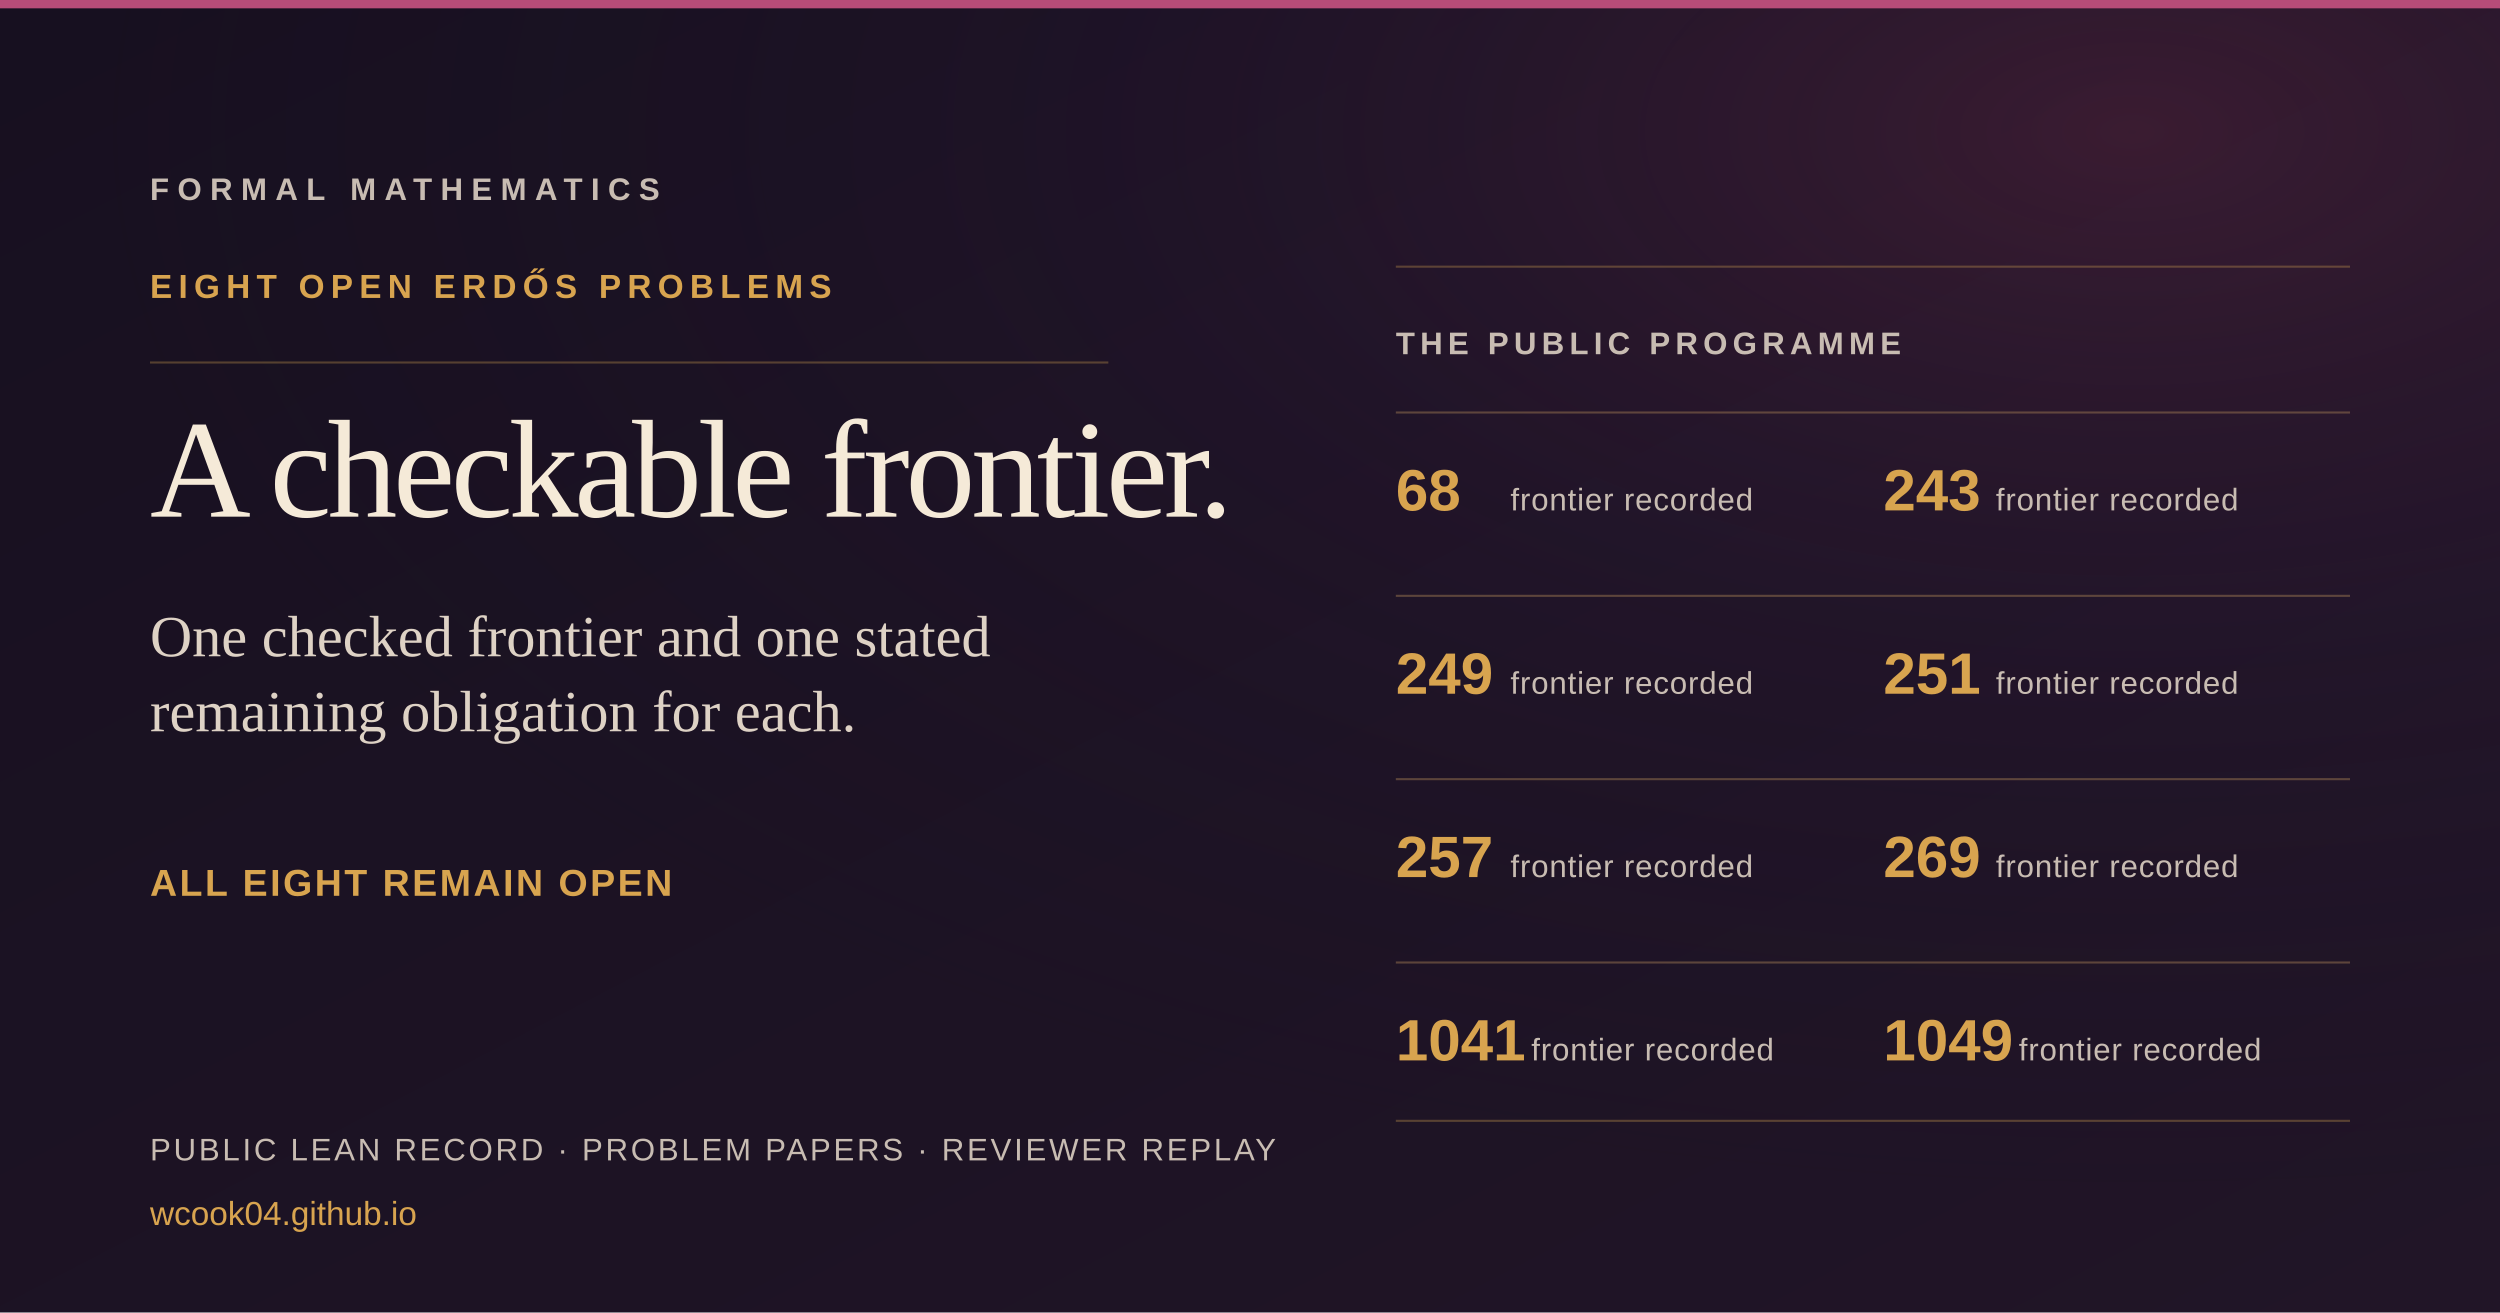
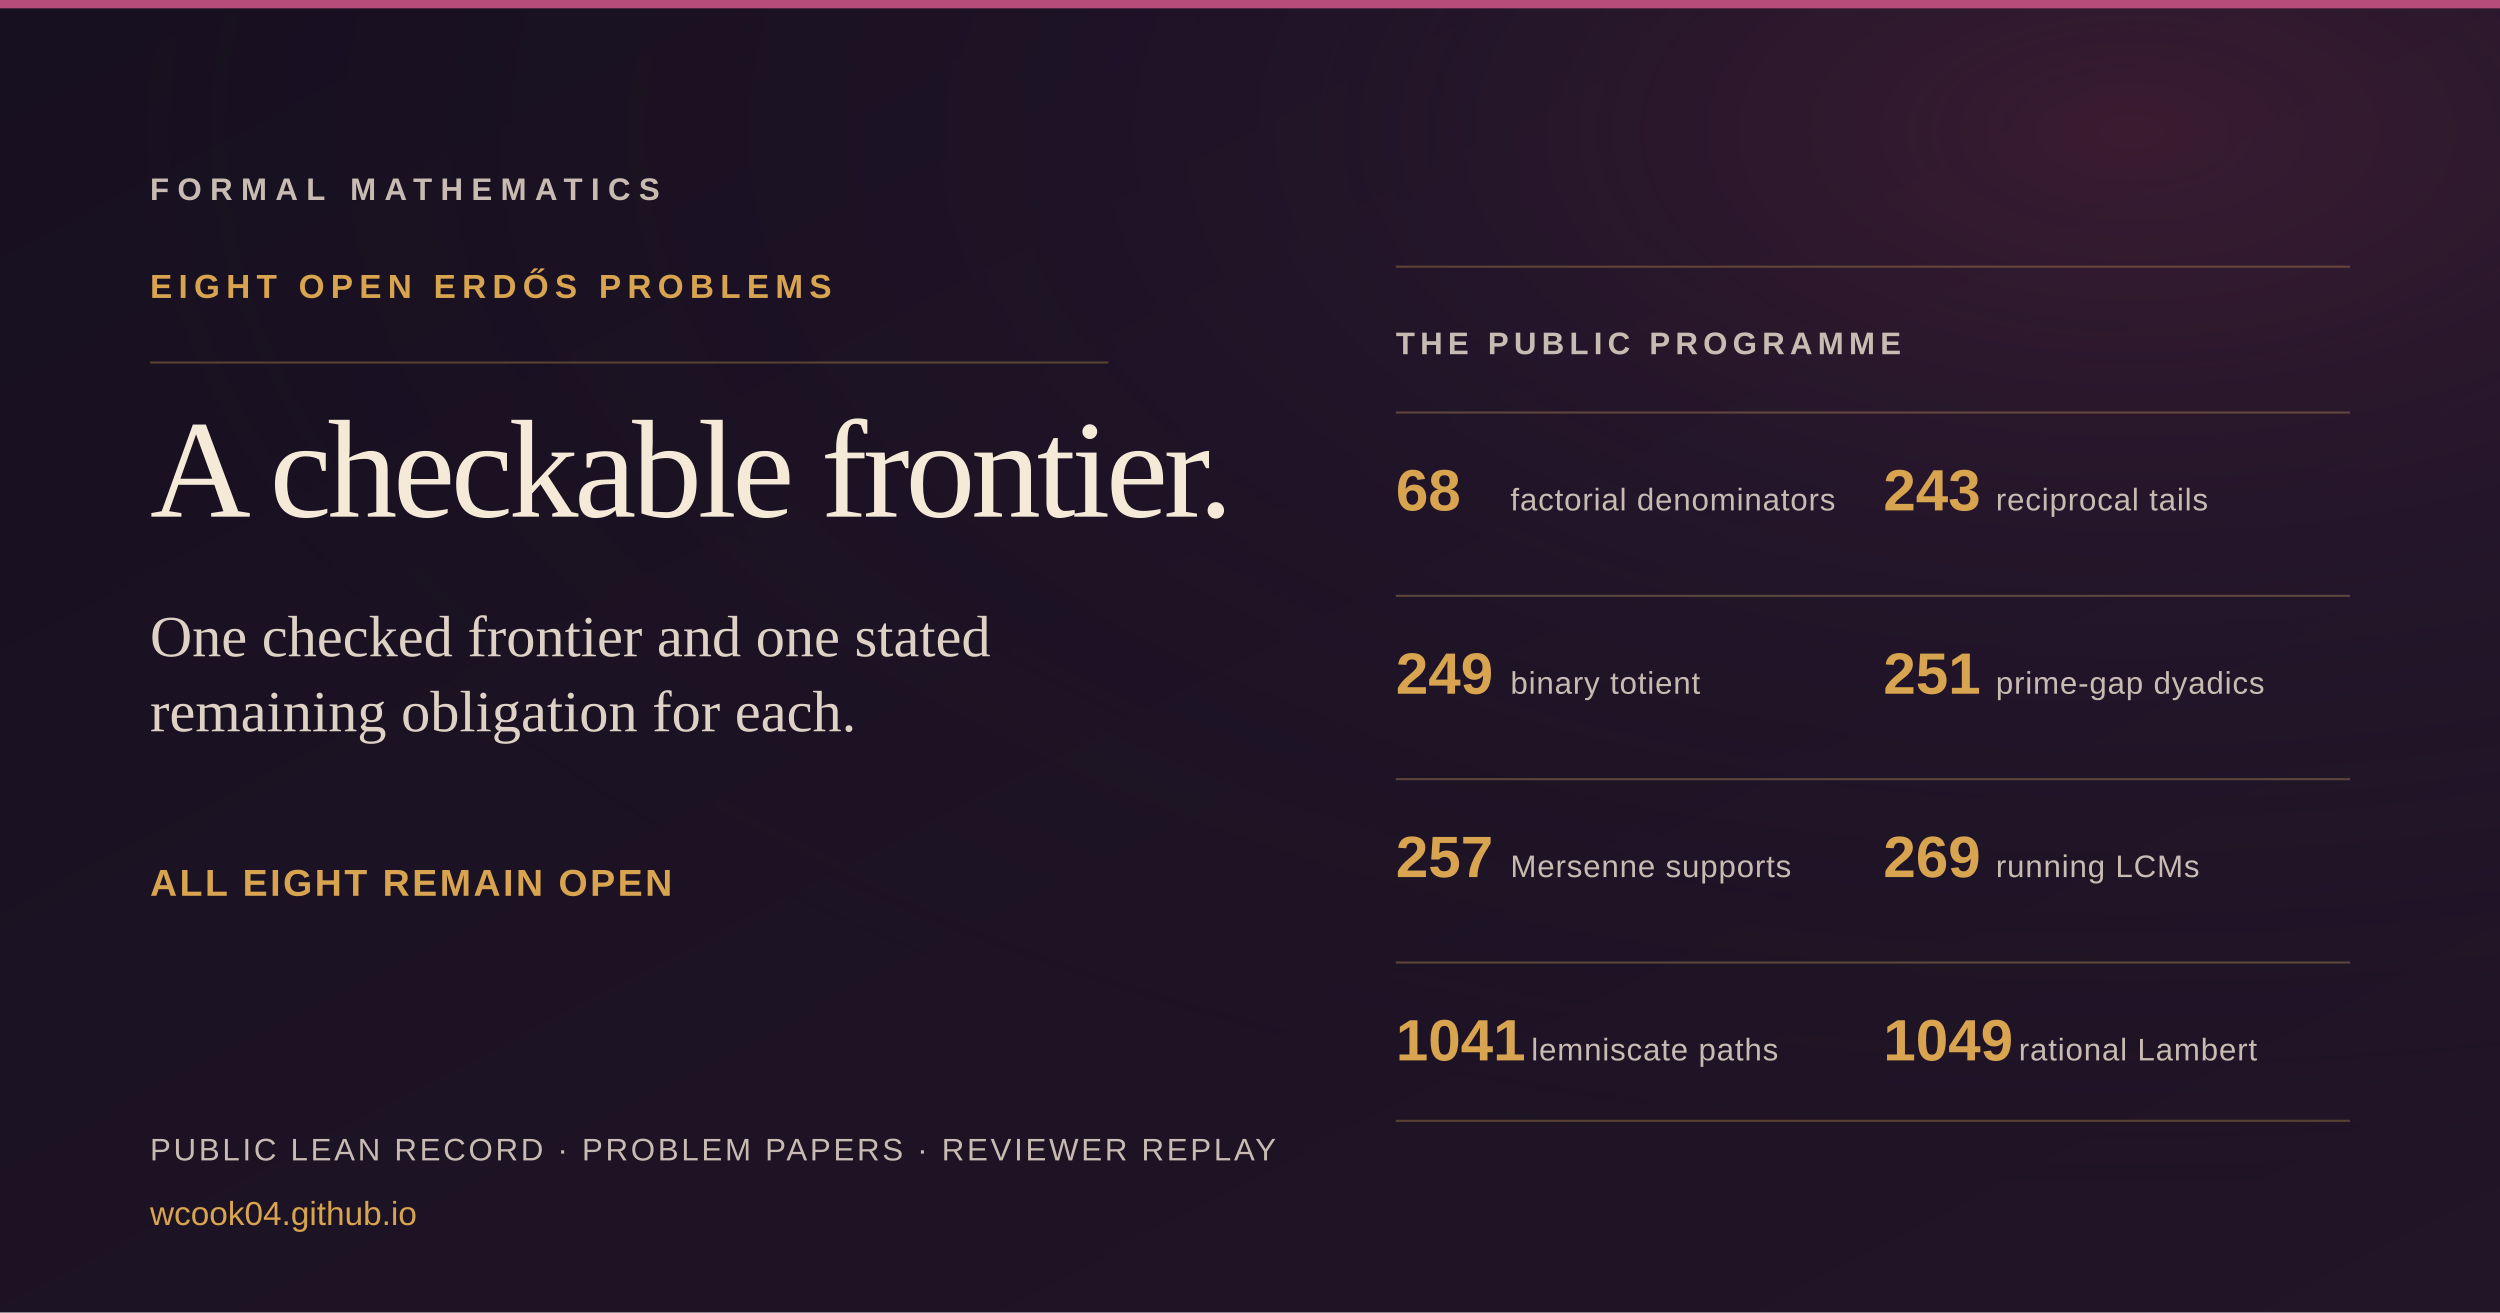
<svg xmlns="http://www.w3.org/2000/svg" width="1200" height="630" viewBox="0 0 1200 630" role="img" aria-labelledby="title description">
  <defs>
    <linearGradient id="wash" x1="0" y1="0" x2="1" y2="1">
      <stop offset="0" stop-color="#171020" />
      <stop offset="1" stop-color="#211527" />
    </linearGradient>
    <radialGradient id="ember" cx="85%" cy="10%" r="84%">
      <stop offset="0" stop-color="#742f4d" stop-opacity=".34" />
      <stop offset=".46" stop-color="#381d40" stop-opacity=".16" />
      <stop offset="1" stop-color="#171020" stop-opacity="0" />
    </radialGradient>
  </defs>
  <rect width="1200" height="630" fill="url(#wash)" />
  <rect width="1200" height="630" fill="url(#ember)" />
  <rect x="0" width="1200" height="4" fill="#b74c78" />
  <g fill="none" stroke="#d2a04f" stroke-opacity=".33" stroke-width="1">
    <path d="M72 174H532" />
    <path d="M670 128H1128" />
    <path d="M670 538H1128" />
  </g>
  <g font-family="Arial, Helvetica, sans-serif" fill="#c8bcb2">
    <text x="72" y="96" font-size="15" font-weight="700" letter-spacing="4">FORMAL MATHEMATICS</text>
    <text x="72" y="143" font-size="16" font-weight="700" letter-spacing="3" fill="#d8a44f">EIGHT OPEN ERDŐS PROBLEMS</text>
  </g>
  <g font-family="Georgia, 'Times New Roman', serif" fill="#f5ead8">
    <text x="72" y="248" font-size="67" letter-spacing="-2">A checkable frontier.</text>
    <text x="72" y="315" font-size="28" fill="#ded2c5">One checked frontier and one stated</text>
    <text x="72" y="351" font-size="28" fill="#ded2c5">remaining obligation for each.</text>
  </g>
  <text x="72" y="430" font-family="Arial, Helvetica, sans-serif" font-size="18" font-weight="700" letter-spacing="1.2" fill="#d8a44f">ALL EIGHT REMAIN OPEN</text>
  <g transform="translate(670 170)" font-family="Arial, Helvetica, sans-serif">
    <text x="0" y="0" font-size="15" font-weight="700" letter-spacing="2.5" fill="#c8bcb2">THE PUBLIC PROGRAMME</text>
    <g fill="none" stroke="#9b7750" stroke-opacity=".5" stroke-width="1">
      <path d="M0 28H458" />
      <path d="M0 116H458" />
      <path d="M0 204H458" />
      <path d="M0 292H458" />
    </g>
    <g fill="#d8a44f" font-size="28" font-weight="700">
      <text x="0" y="75">68</text>
      <text x="234" y="75">243</text>
      <text x="0" y="163">249</text>
      <text x="234" y="163">251</text>
      <text x="0" y="251">257</text>
      <text x="234" y="251">269</text>
      <text x="0" y="339">1041</text>
      <text x="234" y="339">1049</text>
    </g>
    <g fill="#c8bcb2" font-size="15" letter-spacing=".4">
-       <text x="55" y="75">frontier recorded</text>
-       <text x="288" y="75">frontier recorded</text>
-       <text x="55" y="163">frontier recorded</text>
-       <text x="288" y="163">frontier recorded</text>
-       <text x="55" y="251">frontier recorded</text>
-       <text x="288" y="251">frontier recorded</text>
-       <text x="65" y="339">frontier recorded</text>
-       <text x="299" y="339">frontier recorded</text>
+       <text x="55" y="75">factorial denominators</text>
+       <text x="288" y="75">reciprocal tails</text>
+       <text x="55" y="163">binary totient</text>
+       <text x="288" y="163">prime-gap dyadics</text>
+       <text x="55" y="251">Mersenne supports</text>
+       <text x="288" y="251">running LCMs</text>
+       <text x="65" y="339">lemniscate paths</text>
+       <text x="299" y="339">rational Lambert</text>
    </g>
  </g>
  <g font-family="Arial, Helvetica, sans-serif" fill="#c8bcb2">
    <text x="72" y="557" font-size="15" letter-spacing="1.3">PUBLIC LEAN RECORD · PROBLEM PAPERS · REVIEWER REPLAY</text>
    <text x="72" y="588" font-size="16" fill="#d8a44f">wcook04.github.io</text>
  </g>
</svg>
